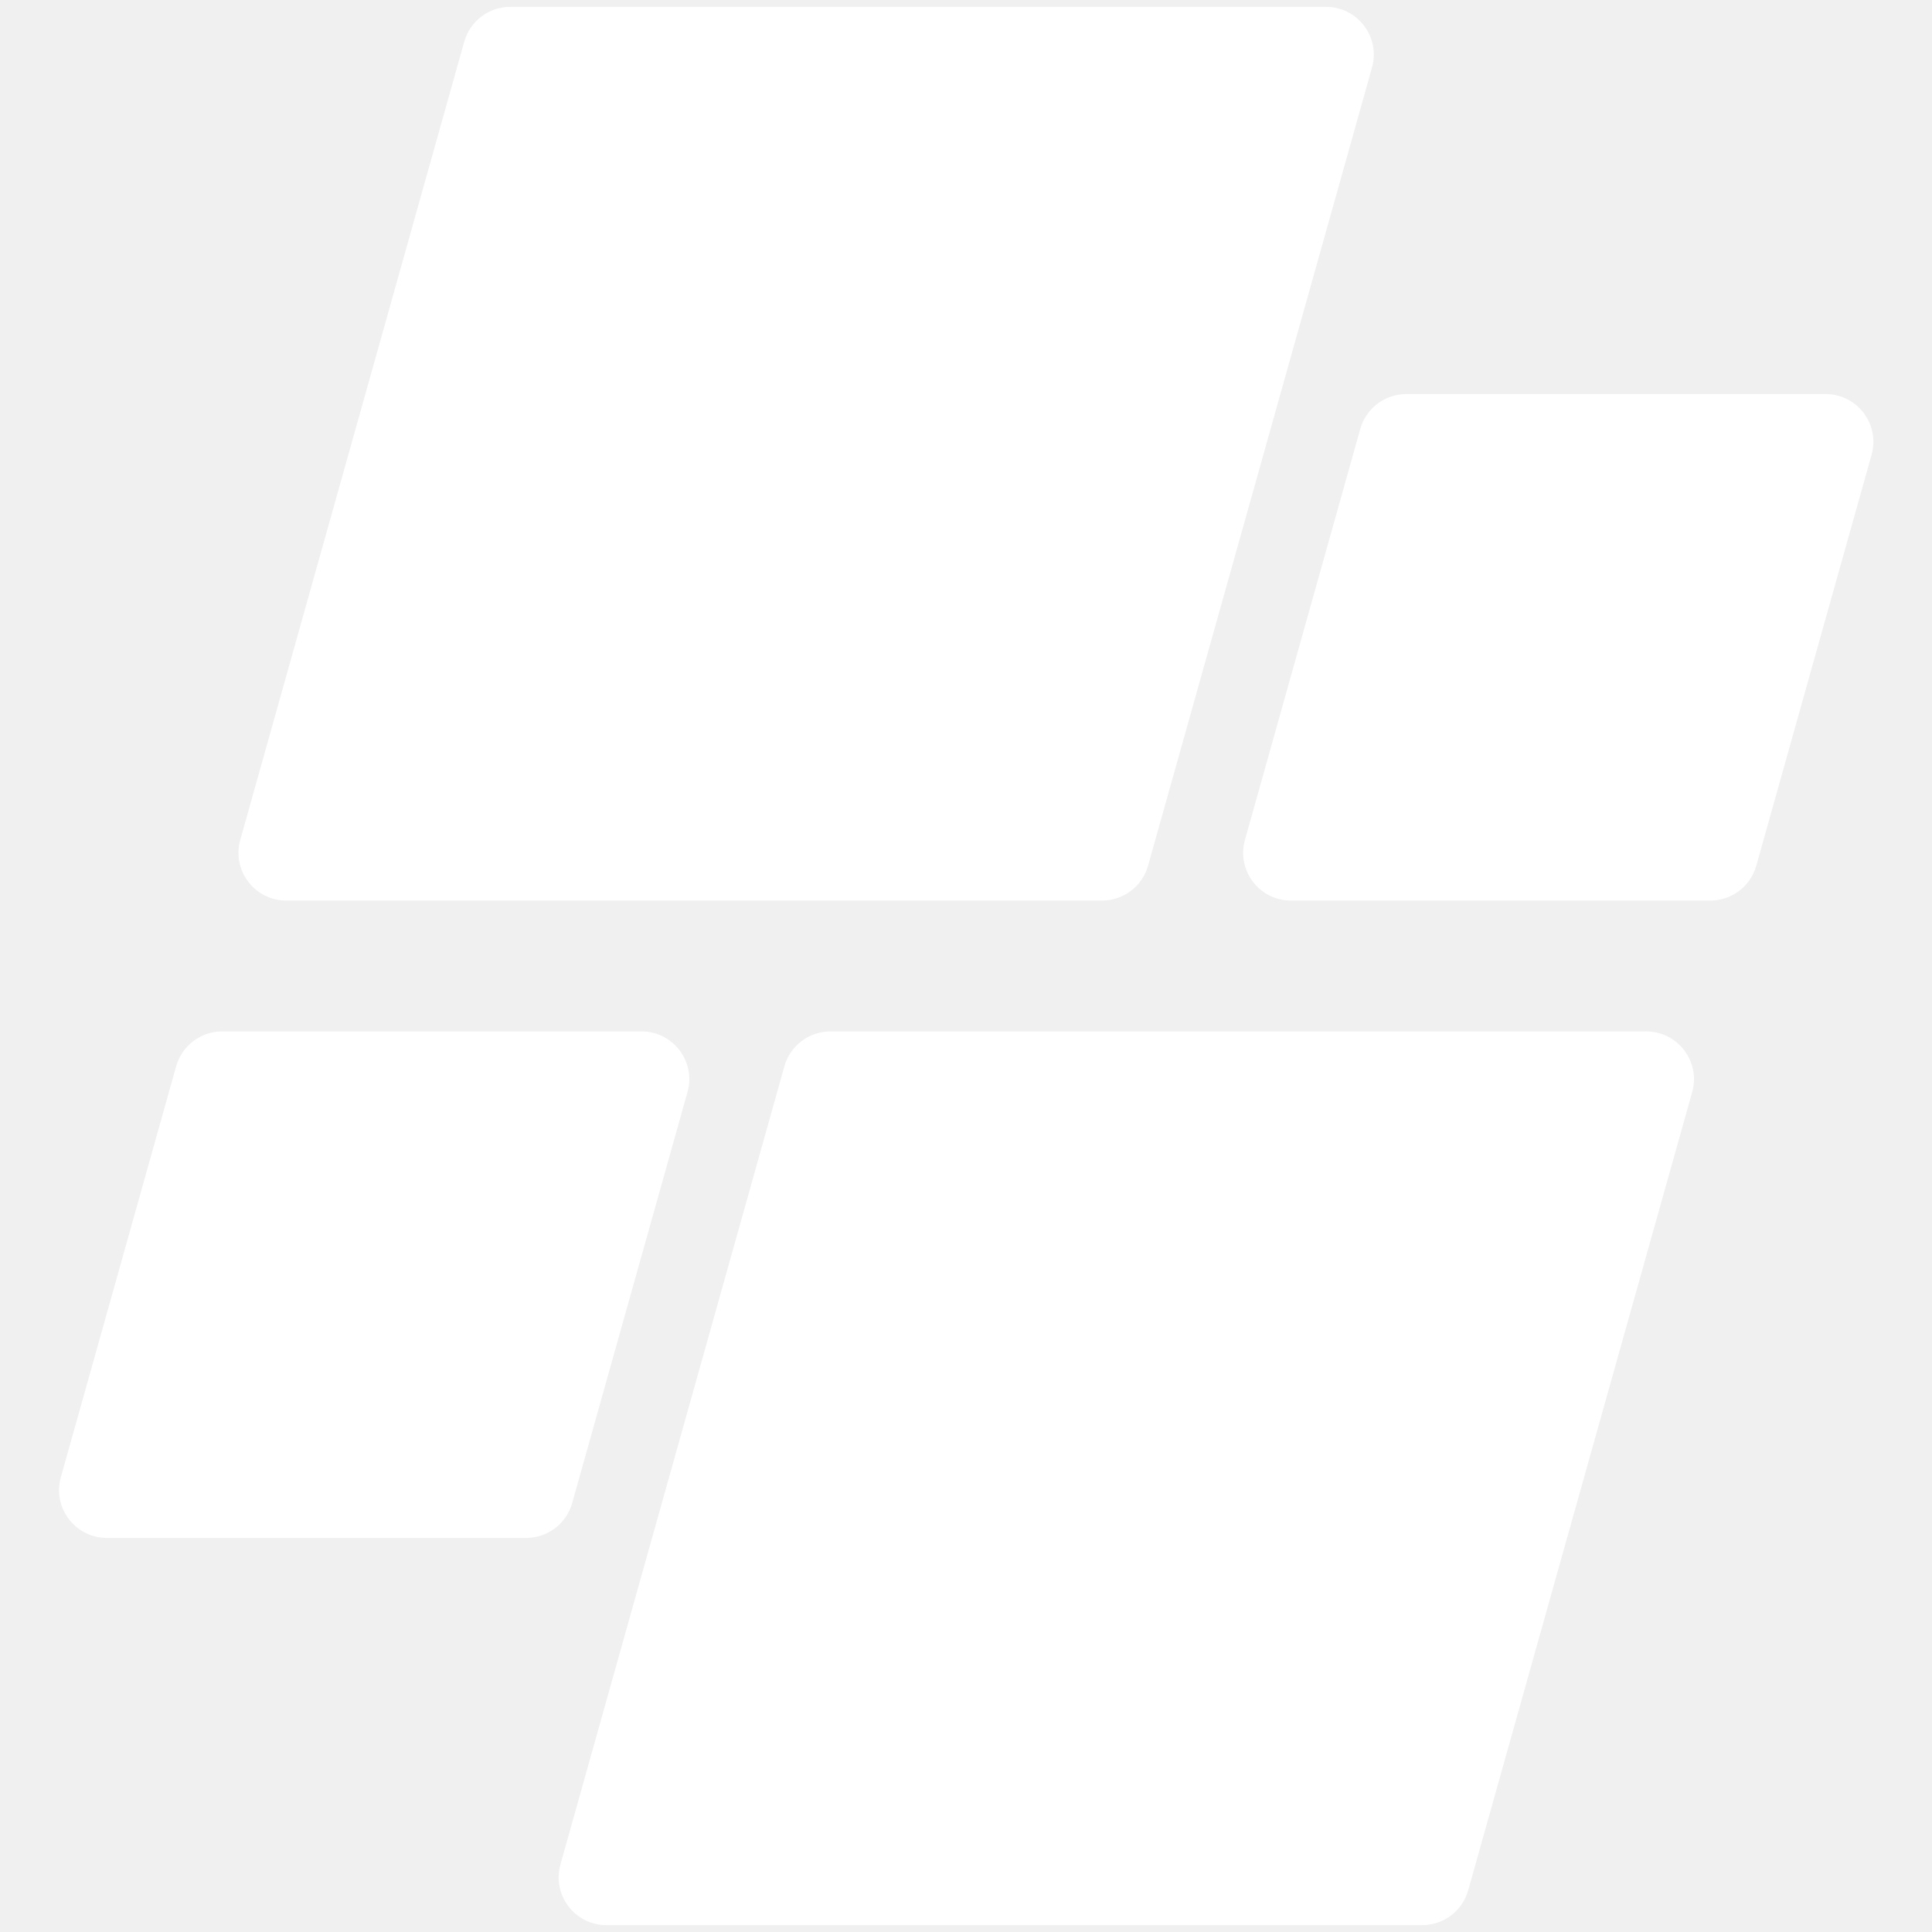
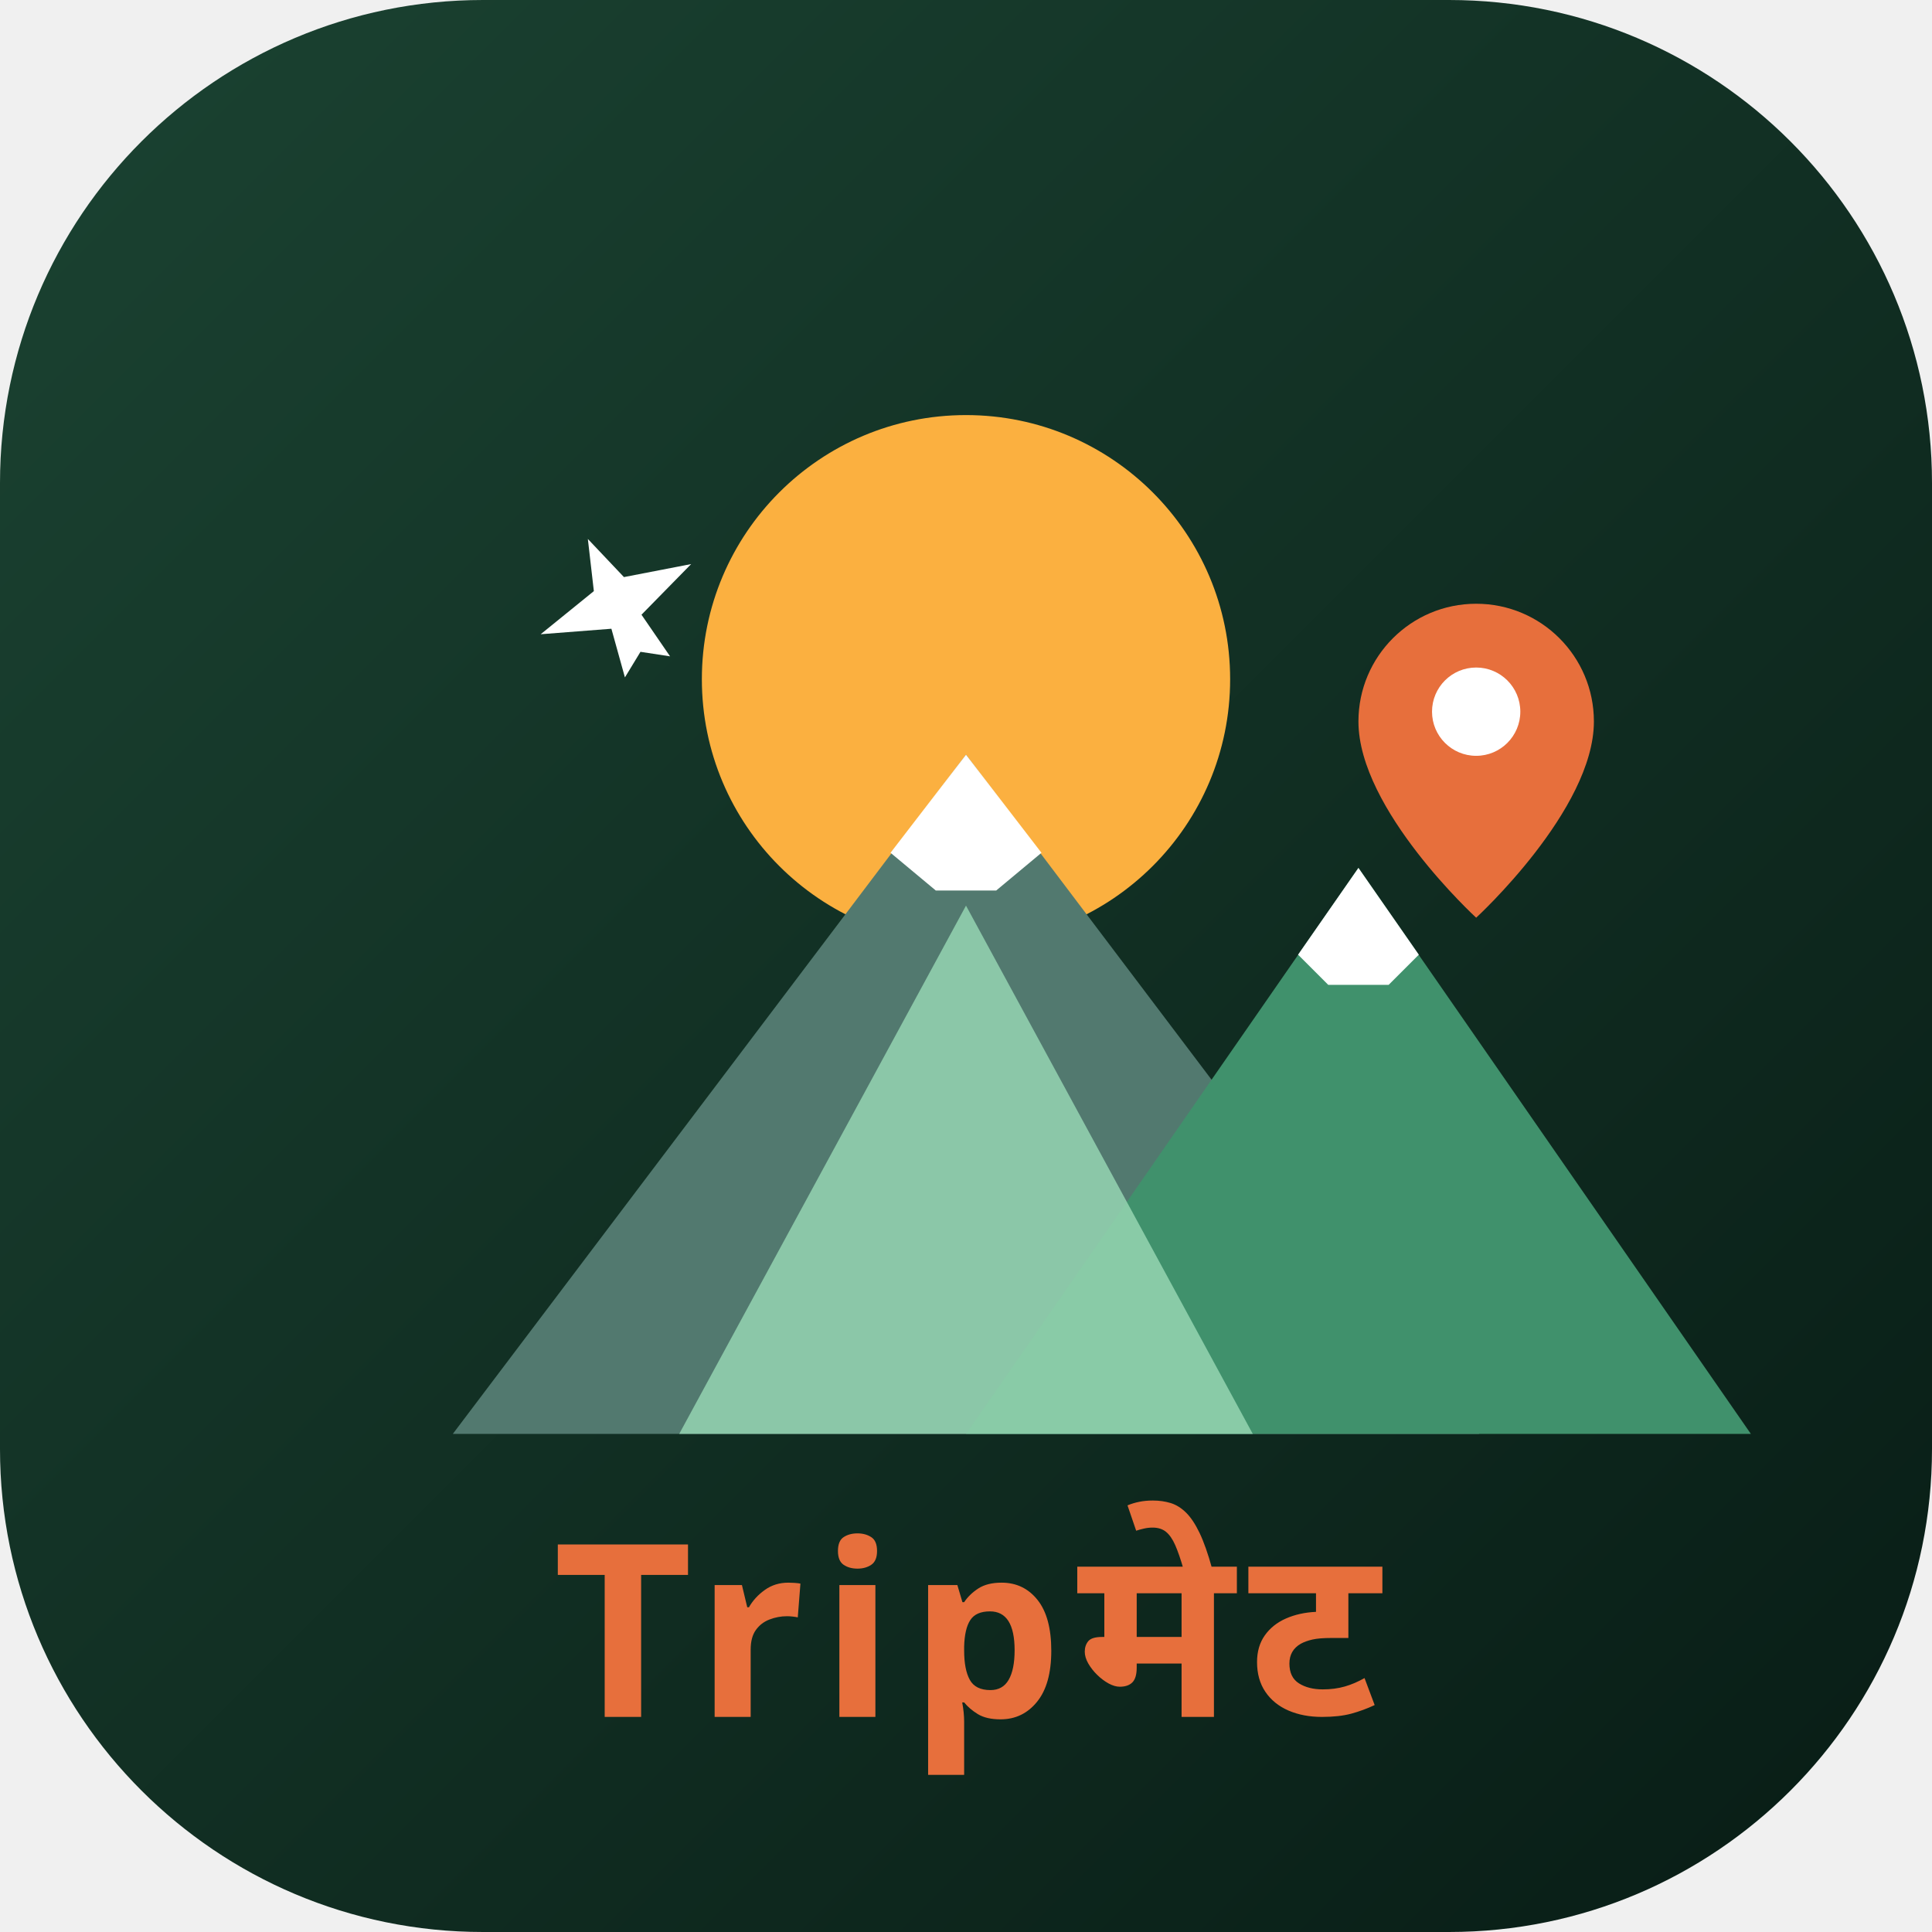
- <svg xmlns="http://www.w3.org/2000/svg" width="2000" zoomAndPan="magnify" viewBox="0 0 1500 1500" height="2000" preserveAspectRatio="xMidYMid meet" version="1.0">
+ <svg xmlns="http://www.w3.org/2000/svg" viewBox="0 0 512 512">
  <defs>
-     <clipPath id="ff6253e8fa">
-       <path d="M 45 5.266 L 1455 5.266 L 1455 1494.766 L 45 1494.766 Z M 45 5.266 " clip-rule="nonzero" />
-     </clipPath>
-     <clipPath id="c6b14a8188">
-       <path d="M 855.637 699.203 L 222.246 699.203 C 197.68 699.203 179.906 675.75 186.539 652.102 L 360.43 32.391 C 364.922 16.387 379.512 5.328 396.133 5.328 L 1029.527 5.328 C 1054.09 5.328 1071.867 28.777 1065.23 52.43 L 891.34 672.137 C 886.852 688.141 872.258 699.203 855.637 699.203 Z M 444.238 1166.98 L 533.773 847.898 C 540.41 824.246 522.633 800.797 498.07 800.797 L 172.473 800.797 C 155.852 800.797 141.262 811.855 136.77 827.859 L 47.234 1146.941 C 40.598 1170.594 58.375 1194.043 82.938 1194.043 L 408.535 1194.043 C 425.156 1194.043 439.75 1182.984 444.238 1166.98 Z M 609.004 827.859 L 435.113 1447.57 C 428.477 1471.219 446.254 1494.672 470.816 1494.672 L 1104.211 1494.672 C 1120.832 1494.672 1135.422 1483.609 1139.914 1467.605 L 1313.805 847.898 C 1320.441 824.246 1302.664 800.797 1278.102 800.797 L 644.707 800.797 C 628.086 800.797 613.492 811.855 609.004 827.859 Z M 1056.105 333.02 L 966.57 652.102 C 959.934 675.75 977.711 699.203 1002.273 699.203 L 1327.871 699.203 C 1344.492 699.203 1359.086 688.141 1363.574 672.137 L 1453.109 353.055 C 1459.746 329.406 1441.969 305.953 1417.406 305.953 L 1091.809 305.953 C 1075.188 305.953 1060.598 317.016 1056.105 333.02 Z M 1056.105 333.02 " clip-rule="nonzero" />
-     </clipPath>
+     <linearGradient id="bg" x1="0" y1="0" x2="1" y2="1">
+       <stop offset="0%" stop-color="#1b4332" />
+       <stop offset="100%" stop-color="#081c15" />
+     </linearGradient>
  </defs>
-   <g clip-path="url(#ff6253e8fa)">
-     <g clip-path="url(#c6b14a8188)">
-       <path fill="#ffffff" d="M 40.598 5.328 L 40.598 1494.672 L 1459.473 1494.672 L 1459.473 5.328 Z M 40.598 5.328 " fill-opacity="1" fill-rule="nonzero" />
-     </g>
+   <rect width="512" height="512" rx="128" fill="url(#bg)" />
+   <circle cx="256" cy="180" r="70" fill="#FBB040" />
+   <polygon points="120,380 256,200 392,380" fill="#52796F" />
+   <polygon points="256,380 360,230 464,380" fill="#40916C" />
+   <polygon points="180,380 256,240 332,380" fill="#95D5B2" opacity="0.85" />
+   <polygon points="236,226 256,200 276,226 264,236 248,236" fill="#FFFFFF" />
+   <polygon points="344,253 360,230 376,253 368,261 352,261" fill="#FFFFFF" />
+   <g transform="translate(130, 150) rotate(-25) scale(2.2)">
+     <path d="M12 2 L14 8 L22 10 L14 13 L15 19 L12 17 L9 19 L10 13 L2 10 L10 8 Z" fill="#FFFFFF" />
  </g>
+   <g transform="translate(360, 160) scale(2.6)">
+     <path d="M12 0 C5.37 0 0 5.37 0 12 C0 21 12 32 12 32 C12 32 24 21 24 12 C24 5.37 18.63 0 12 0 Z" fill="#E76F3C" />
+     <circle cx="12" cy="11" r="4.5" fill="#FFFFFF" />
+   </g>
+   <text x="256" y="455" font-family="'Noto Sans Devanagari', 'Poppins', sans-serif" font-size="64" font-weight="900" fill="#E76F3C" text-anchor="middle" letter-spacing="4">Tripमेट</text>
</svg>
